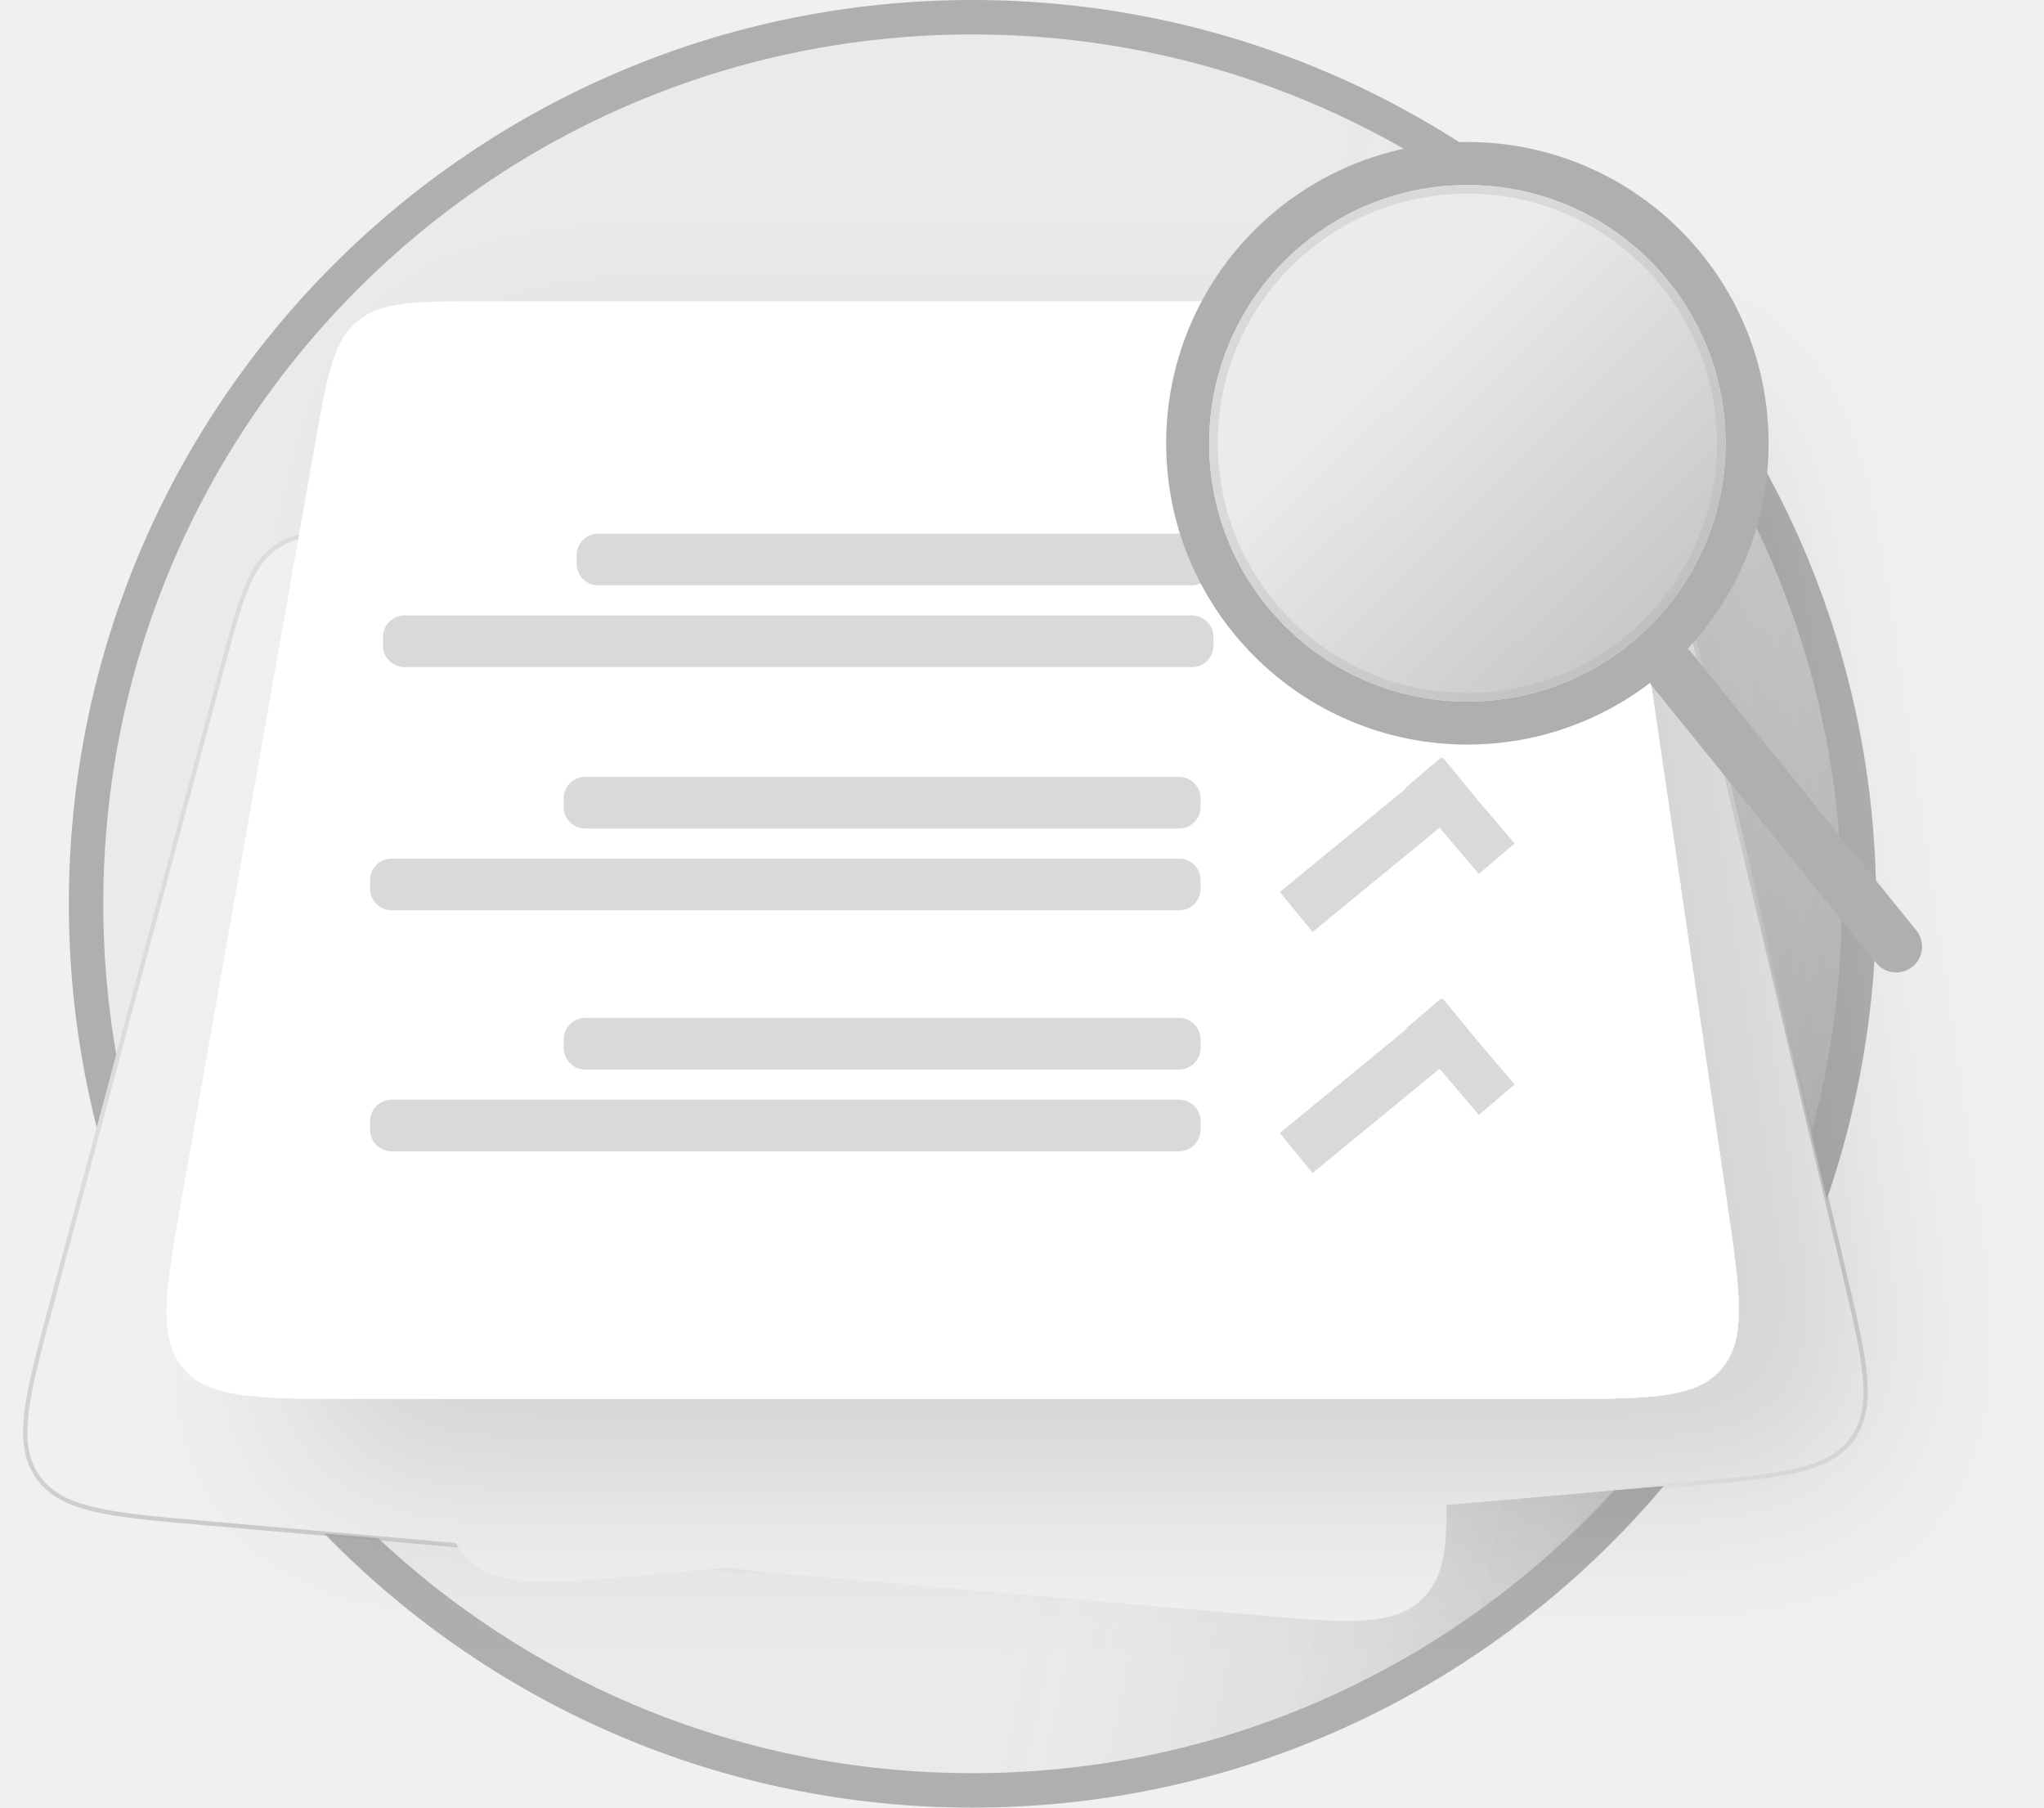
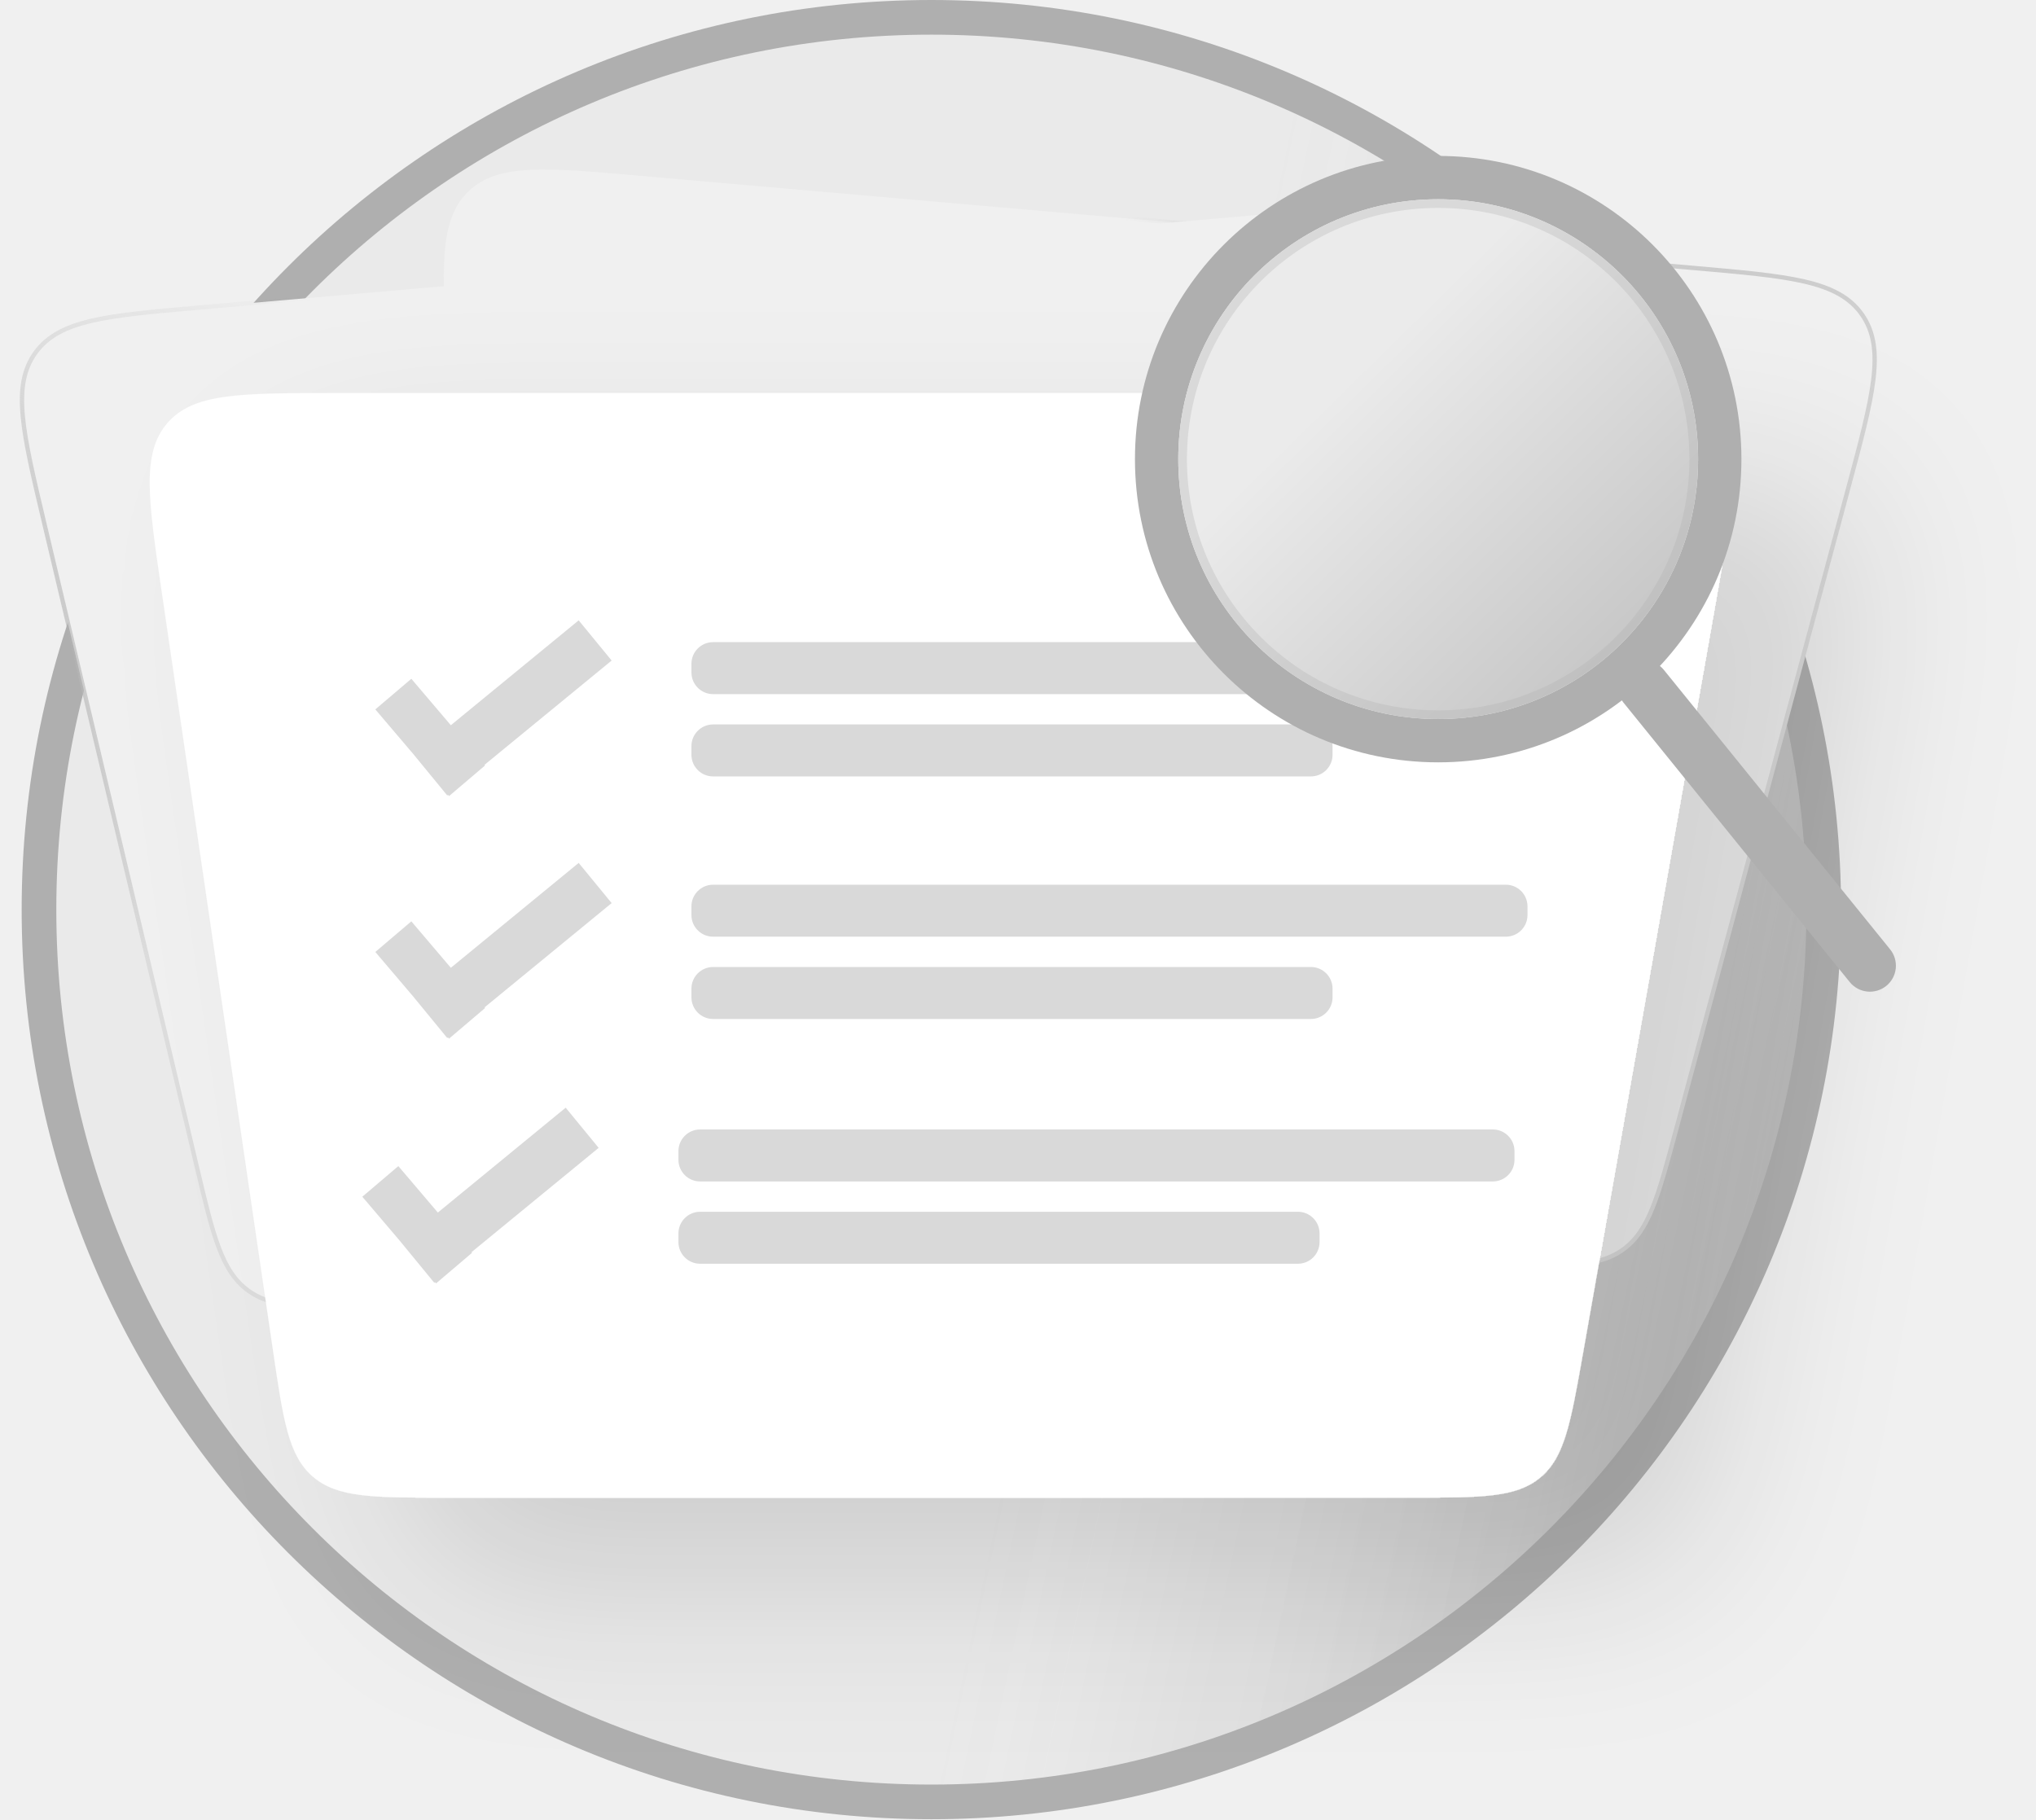
- <svg xmlns="http://www.w3.org/2000/svg" width="475" height="420" viewBox="0 0 475 420" fill="none">
-   <circle cx="226" cy="210" r="206" fill="#E9E9E9" />
-   <circle cx="226" cy="210" r="206" fill="url(#paint0_linear_304_34)" fill-opacity="0.2" />
-   <circle cx="226" cy="210" r="206" stroke="#AFAFAF" stroke-width="8" />
-   <path d="M289.572 142.063L94.37 124.985L94.334 124.982C86.377 124.286 80.362 123.759 75.592 123.933C70.801 124.107 67.206 124.988 64.116 127.15C61.026 129.313 58.968 132.389 57.164 136.831C55.368 141.254 53.803 147.086 51.733 154.8L51.724 154.835L11.957 303.046L11.945 303.088C9.09 313.732 6.933 321.769 6.165 328.099C5.394 334.451 6.007 339.177 8.783 343.143C11.558 347.108 15.789 349.302 22.021 350.752C28.232 352.198 36.522 352.923 47.5 353.883L47.544 353.887L291.398 375.222L291.442 375.225C302.129 376.16 310.2 376.867 316.417 376.537C322.657 376.206 327.12 374.829 330.525 371.522C333.93 368.214 335.436 363.793 335.948 357.566C336.458 351.361 335.986 343.273 335.362 332.563L335.36 332.519L326.474 180.052L326.471 180.015C325.994 171.818 325.633 165.621 324.739 160.808C323.841 155.975 322.396 152.475 319.707 149.708C317.019 146.94 313.563 145.394 308.757 144.356C303.973 143.323 297.789 142.782 289.609 142.066L289.572 142.063Z" fill="#F0F0F0" stroke="url(#paint1_linear_304_34)" />
-   <path d="M350.26 115.466L155.058 132.544L155.022 132.547C147.065 133.243 141.05 133.769 136.382 134.768C131.694 135.772 128.307 137.263 125.64 139.93C122.972 142.596 121.48 145.983 120.474 150.671C119.474 155.338 118.946 161.353 118.247 169.309L118.243 169.346L104.817 322.208L104.813 322.252C103.849 333.229 103.121 341.519 103.463 347.886C103.807 354.276 105.232 358.824 108.654 362.247C112.076 365.67 116.623 367.096 123.012 367.442C129.38 367.787 137.669 367.062 148.647 366.101L148.691 366.097L392.545 344.763L392.589 344.759C403.276 343.824 411.347 343.118 417.412 341.714C423.5 340.304 427.656 338.173 430.435 334.325C433.214 330.476 433.929 325.861 433.352 319.639C432.777 313.44 430.908 305.556 428.433 295.118L428.424 295.076L393.197 146.47L393.189 146.435C391.295 138.445 389.863 132.405 388.147 127.82C386.423 123.216 384.393 120.02 381.265 117.761C378.137 115.503 374.465 114.58 369.552 114.393C364.66 114.206 358.476 114.747 350.297 115.463L350.26 115.466Z" fill="#F0F0F0" stroke="url(#paint2_linear_304_34)" />
+ <svg xmlns="http://www.w3.org/2000/svg" width="470" height="420" viewBox="0 0 470 420" fill="none">
+   <circle cx="215" cy="210" r="206" fill="#E9E9E9" />
+   <circle cx="215" cy="210" r="206" fill="url(#paint0_linear_304_34)" fill-opacity="0.2" />
+   <circle cx="215" cy="210" r="206" stroke="#AFAFAF" stroke-width="8" />
+   <path d="M374.498 288.608C377.588 286.445 379.646 283.369 381.449 278.927C383.245 274.504 384.81 268.672 386.88 260.958L386.889 260.923L426.657 112.712L426.668 112.67C429.524 102.026 431.68 93.989 432.449 87.659C433.22 81.306 432.606 76.581 429.831 72.615C427.055 68.65 422.825 66.456 416.592 65.005C410.382 63.56 402.092 62.835 391.114 61.875L391.07 61.871L147.215 40.536L147.172 40.532C136.485 39.597 128.414 38.891 122.196 39.221C115.957 39.552 111.494 40.929 108.089 44.236C104.684 47.544 103.178 51.965 102.666 58.192C102.156 64.397 102.627 72.484 103.251 83.193L103.254 83.238L112.14 235.705L112.142 235.743C112.62 243.94 112.981 250.137 113.875 254.949C114.773 259.783 116.218 263.283 118.906 266.05C121.594 268.818 125.05 270.364 129.856 271.402C134.641 272.435 140.825 272.976 149.004 273.692L149.042 273.695L344.243 290.773L344.28 290.776C352.236 291.472 358.252 291.998 363.022 291.825C367.813 291.651 371.408 290.77 374.498 288.608Z" fill="#F0F0F0" stroke="url(#paint1_linear_304_34)" />
+   <path d="M312.974 275.828C315.641 273.162 317.134 269.775 318.139 265.087C319.14 260.42 319.668 254.405 320.367 246.448L320.37 246.412L333.797 93.55L333.8 93.506C334.765 82.528 335.493 74.239 335.15 67.871C334.806 61.482 333.381 56.934 329.96 53.511C326.538 50.088 321.991 48.662 315.601 48.316C309.234 47.971 300.944 48.696 289.966 49.657L289.922 49.66L46.068 70.995L46.025 70.999C35.338 71.934 27.267 72.64 21.201 74.044C15.114 75.454 10.958 77.585 8.179 81.433C5.4 85.282 4.684 89.897 5.262 96.119C5.837 102.318 7.706 110.202 10.18 120.64L10.19 120.682L45.416 269.288L45.425 269.324C47.319 277.313 48.751 283.354 50.467 287.938C52.19 292.542 54.221 295.738 57.349 297.996C60.477 300.255 64.149 301.178 69.062 301.365C73.953 301.552 80.137 301.011 88.317 300.295L88.354 300.292L283.555 283.214L283.592 283.211C291.548 282.515 297.564 281.989 302.231 280.99C306.919 279.986 310.307 278.495 312.974 275.828Z" fill="#F0F0F0" stroke="url(#paint2_linear_304_34)" />
  <g filter="url(#filter0_d_304_34)">
-     <path d="M73.24 103.037C76.031 87.247 77.427 79.353 83.002 74.676C88.578 70 96.595 70 112.629 70H336.052C352.536 70 360.778 70 366.41 74.867C372.043 79.734 373.238 87.888 375.629 104.198L401.285 279.198C404.408 300.501 405.97 311.153 399.987 318.076C394.005 325 383.239 325 361.708 325H81.692C59.575 325 48.517 325 42.522 317.852C36.527 310.705 38.452 299.815 42.303 278.037L73.24 103.037Z" fill="white" />
+     <path d="M365.374 312.721C362.582 328.511 361.187 336.405 355.611 341.082C350.036 345.758 342.019 345.758 325.984 345.758H102.561C86.078 345.758 77.836 345.758 72.203 340.891C66.571 336.024 65.375 327.869 62.984 311.56L37.328 136.56C34.205 115.257 32.644 104.605 38.626 97.682C44.609 90.758 55.374 90.758 76.905 90.758L356.922 90.758C379.038 90.758 390.097 90.758 396.091 97.906C402.086 105.053 400.161 115.943 396.311 137.721L365.374 312.721Z" fill="white" />
  </g>
-   <rect x="134" y="124" width="148" height="12" rx="5" fill="#D9D9D9" />
-   <rect x="89" y="143" width="193" height="12" rx="5" fill="#D9D9D9" />
-   <path fill-rule="evenodd" clip-rule="evenodd" d="M329.764 126.675L300.417 150.754L308.029 160.031L337.539 135.818L346.661 146.542L354.972 139.473L345.976 128.895L345.983 128.89L338.372 119.613L338.201 119.753L337.953 119.461L329.641 126.53L329.764 126.675Z" fill="#D9D9D9" />
-   <rect x="131" y="180.508" width="148" height="12" rx="5" fill="#D9D9D9" />
-   <rect x="86" y="199.508" width="193" height="12" rx="5" fill="#D9D9D9" />
-   <path fill-rule="evenodd" clip-rule="evenodd" d="M326.764 183.183L297.417 207.262L305.029 216.539L334.54 192.325L343.661 203.05L351.972 195.981L342.976 185.403L342.983 185.397L335.372 176.12L335.201 176.26L334.953 175.969L326.641 183.038L326.764 183.183Z" fill="#D9D9D9" />
-   <rect x="131" y="236.508" width="148" height="12" rx="5" fill="#D9D9D9" />
-   <rect x="86" y="255.508" width="193" height="12" rx="5" fill="#D9D9D9" />
-   <path fill-rule="evenodd" clip-rule="evenodd" d="M326.764 239.183L297.417 263.262L305.029 272.539L334.54 248.325L343.661 259.05L351.972 251.981L342.976 241.403L342.983 241.397L335.372 232.12L335.201 232.26L334.953 231.969L326.641 239.038L326.764 239.183Z" fill="#D9D9D9" />
-   <circle cx="341" cy="103" r="65" fill="#F0F0F0" stroke="#AFAFAF" stroke-width="10" />
-   <circle cx="341" cy="103" r="60" fill="url(#paint3_linear_304_34)" />
-   <circle cx="341" cy="103" r="59" stroke="#AFAFAF" stroke-opacity="0.3" stroke-width="2" />
-   <rect x="380" y="154.551" width="12" height="95" rx="6" transform="rotate(-38.9918 380 154.551)" fill="#AFAFAF" />
+   <rect x="304.614" y="291.758" width="148" height="12" rx="5" transform="rotate(-180 304.614 291.758)" fill="#D9D9D9" />
+   <rect x="349.614" y="272.758" width="193" height="12" rx="5" transform="rotate(-180 349.614 272.758)" fill="#D9D9D9" />
+   <path fill-rule="evenodd" clip-rule="evenodd" d="M108.849 289.083L138.196 265.004L130.585 255.727L101.074 279.94L91.953 269.215L83.641 276.285L92.637 286.862L92.63 286.868L100.242 296.145L100.413 296.005L100.661 296.297L108.973 289.228L108.849 289.083Z" fill="#D9D9D9" />
+   <rect x="307.614" y="235.25" width="148" height="12" rx="5" transform="rotate(-180 307.614 235.25)" fill="#D9D9D9" />
+   <rect x="352.614" y="216.25" width="193" height="12" rx="5" transform="rotate(-180 352.614 216.25)" fill="#D9D9D9" />
+   <path fill-rule="evenodd" clip-rule="evenodd" d="M111.849 232.575L141.196 208.496L133.585 199.219L104.074 223.433L94.953 212.708L86.641 219.777L95.637 230.355L95.63 230.36L103.242 239.637L103.413 239.497L103.661 239.789L111.973 232.72L111.849 232.575Z" fill="#D9D9D9" />
+   <rect x="307.614" y="179.25" width="148" height="12" rx="5" transform="rotate(-180 307.614 179.25)" fill="#D9D9D9" />
+   <rect x="352.614" y="160.25" width="193" height="12" rx="5" transform="rotate(-180 352.614 160.25)" fill="#D9D9D9" />
+   <path fill-rule="evenodd" clip-rule="evenodd" d="M111.849 176.575L141.196 152.496L133.585 143.219L104.074 167.433L94.953 156.708L86.641 163.777L95.637 174.355L95.63 174.36L103.242 183.637L103.413 183.497L103.661 183.789L111.973 176.72L111.849 176.575Z" fill="#D9D9D9" />
+   <circle cx="331.998" cy="106" r="65" fill="#F0F0F0" stroke="#AFAFAF" stroke-width="10" />
+   <circle cx="331.998" cy="106" r="60" fill="url(#paint3_linear_304_34)" />
+   <circle cx="331.998" cy="106" r="59" stroke="#AFAFAF" stroke-opacity="0.3" stroke-width="2" />
+   <rect x="370.998" y="157.551" width="12" height="95" rx="6" transform="rotate(-38.9918 370.998 157.551)" fill="#AFAFAF" />
  <defs>
-     <filter id="filter0_d_304_34" x="28.693" y="50" width="445.358" height="335" filterUnits="userSpaceOnUse" color-interpolation-filters="sRGB">
+     <filter id="filter0_d_304_34" x="24.562" y="70.758" width="445.358" height="335" filterUnits="userSpaceOnUse" color-interpolation-filters="sRGB">
      <feFlood flood-opacity="0" result="BackgroundImageFix" />
      <feColorMatrix in="SourceAlpha" type="matrix" values="0 0 0 0 0 0 0 0 0 0 0 0 0 0 0 0 0 0 127 0" result="hardAlpha" />
      <feOffset dx="30" dy="20" />
      <feGaussianBlur stdDeviation="20" />
      <feComposite in2="hardAlpha" operator="out" />
      <feColorMatrix type="matrix" values="0 0 0 0 0 0 0 0 0 0 0 0 0 0 0 0 0 0 0.12 0" />
      <feBlend mode="normal" in2="BackgroundImageFix" result="effect1_dropShadow_304_34" />
      <feBlend mode="normal" in="SourceGraphic" in2="effect1_dropShadow_304_34" result="shape" />
    </filter>
-     <linearGradient id="paint0_linear_304_34" x1="402.4" y1="374.85" x2="242.158" y2="340.872" gradientUnits="userSpaceOnUse">
+     <linearGradient id="paint0_linear_304_34" x1="391.4" y1="374.85" x2="231.158" y2="340.872" gradientUnits="userSpaceOnUse">
      <stop />
      <stop offset="1" stop-color="white" stop-opacity="0.3" />
    </linearGradient>
-     <linearGradient id="paint1_linear_304_34" x1="50" y1="235" x2="190" y2="352" gradientUnits="userSpaceOnUse">
+     <linearGradient id="paint1_linear_304_34" x1="388.614" y1="180.758" x2="248.614" y2="63.758" gradientUnits="userSpaceOnUse">
      <stop stop-color="#DCDCDC" />
      <stop offset="1" stop-color="#767676" stop-opacity="0" />
    </linearGradient>
-     <linearGradient id="paint2_linear_304_34" x1="275.5" y1="154" x2="229" y2="304" gradientUnits="userSpaceOnUse">
+     <linearGradient id="paint2_linear_304_34" x1="163.114" y1="261.758" x2="209.614" y2="111.758" gradientUnits="userSpaceOnUse">
      <stop stop-color="#DCDCDC" />
      <stop offset="1" stop-color="#767676" stop-opacity="0" />
    </linearGradient>
-     <linearGradient id="paint3_linear_304_34" x1="319.5" y1="85.5" x2="380.5" y2="147.5" gradientUnits="userSpaceOnUse">
+     <linearGradient id="paint3_linear_304_34" x1="310.498" y1="88.5" x2="371.498" y2="150.5" gradientUnits="userSpaceOnUse">
      <stop stop-color="#EBEBEB" />
      <stop offset="1" stop-color="#C8C8C8" />
    </linearGradient>
  </defs>
</svg>
